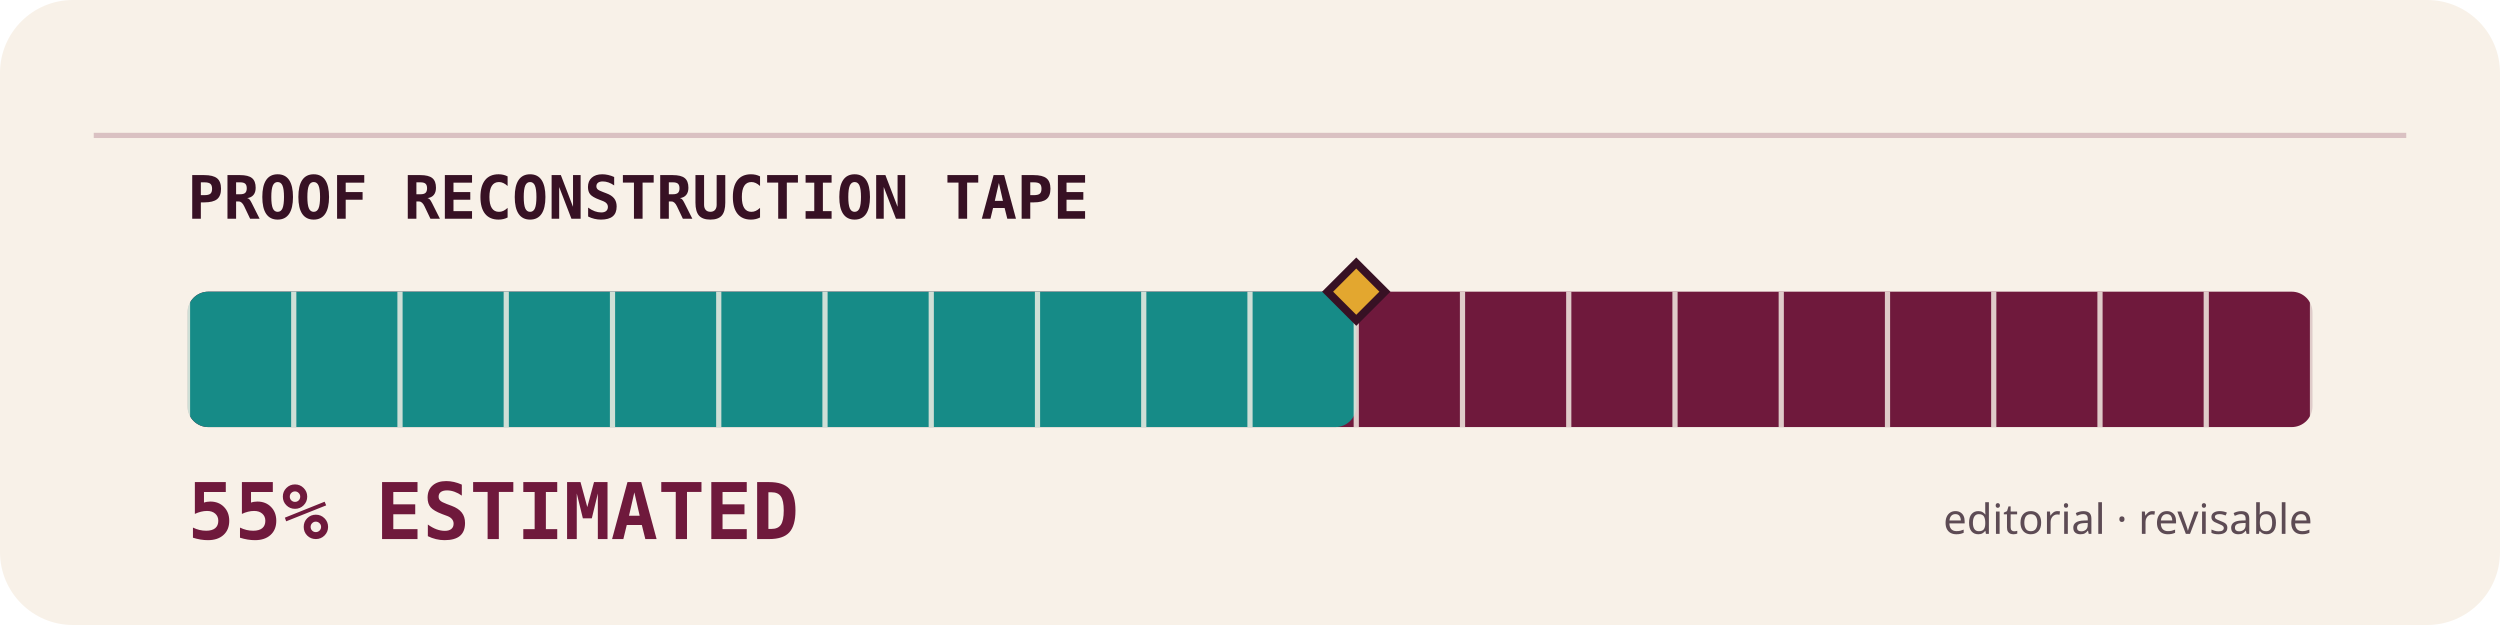
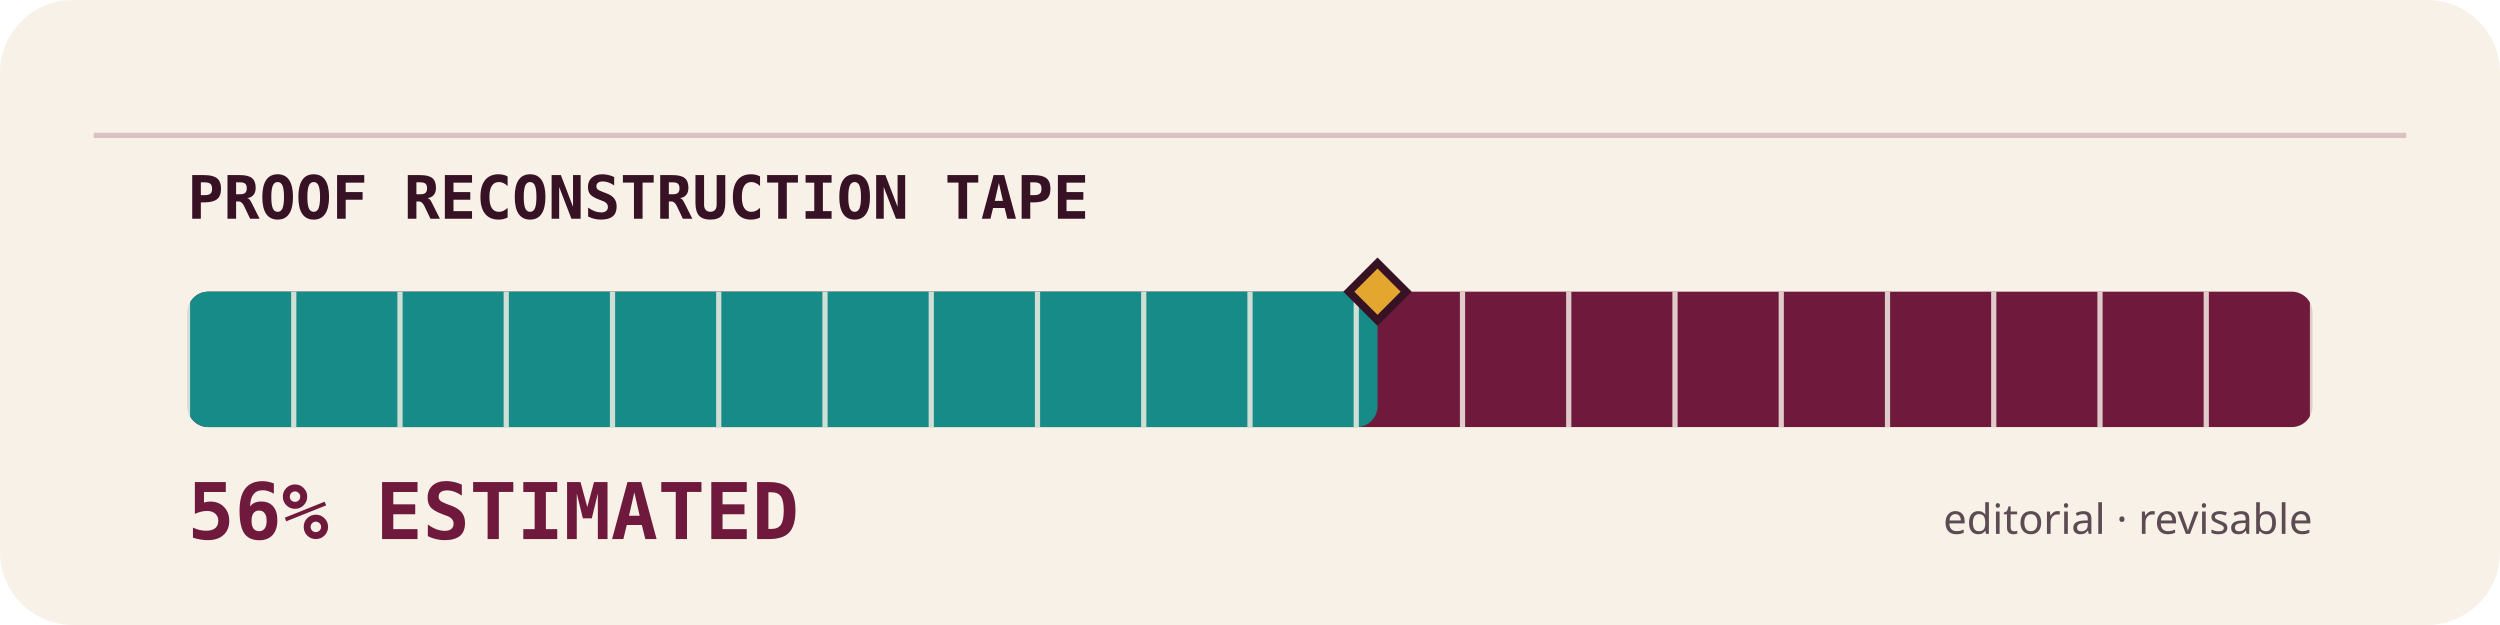
<svg xmlns="http://www.w3.org/2000/svg" viewBox="0 0 960 240" width="960" height="240" role="img" aria-labelledby="proof-progress-title proof-progress-desc">
  <rect width="960" height="240" rx="28" fill="#f8f1e8" />
  <path d="M36 52h888" stroke="#6f193c" stroke-width="2" opacity="0.22" />
  <text x="72" y="84" fill="#371124" font-family="ui-monospace, SFMono-Regular, Menlo, Consolas, monospace" font-size="23" font-weight="700">PROOF RECONSTRUCTION TAPE</text>
  <rect x="72" y="112" width="816" height="52" rx="8" fill="#6f193c" />
-   <rect x="72" y="112" width="448.8" height="52" rx="8" fill="#168b87" />
+   <rect x="72" y="112" width="456.96" height="52" rx="8" fill="#168b87" />
  <path d="M72 112v52" stroke="#f8f1e8" stroke-width="2" opacity="0.82" />
  <path d="M112.8 112v52" stroke="#f8f1e8" stroke-width="2" opacity="0.82" />
  <path d="M153.6 112v52" stroke="#f8f1e8" stroke-width="2" opacity="0.82" />
  <path d="M194.4 112v52" stroke="#f8f1e8" stroke-width="2" opacity="0.82" />
  <path d="M235.2 112v52" stroke="#f8f1e8" stroke-width="2" opacity="0.82" />
  <path d="M276 112v52" stroke="#f8f1e8" stroke-width="2" opacity="0.82" />
  <path d="M316.8 112v52" stroke="#f8f1e8" stroke-width="2" opacity="0.82" />
  <path d="M357.6 112v52" stroke="#f8f1e8" stroke-width="2" opacity="0.82" />
  <path d="M398.4 112v52" stroke="#f8f1e8" stroke-width="2" opacity="0.82" />
  <path d="M439.2 112v52" stroke="#f8f1e8" stroke-width="2" opacity="0.82" />
  <path d="M480 112v52" stroke="#f8f1e8" stroke-width="2" opacity="0.82" />
  <path d="M520.8 112v52" stroke="#f8f1e8" stroke-width="2" opacity="0.82" />
  <path d="M561.6 112v52" stroke="#f8f1e8" stroke-width="2" opacity="0.82" />
  <path d="M602.4 112v52" stroke="#f8f1e8" stroke-width="2" opacity="0.82" />
  <path d="M643.2 112v52" stroke="#f8f1e8" stroke-width="2" opacity="0.82" />
  <path d="M684 112v52" stroke="#f8f1e8" stroke-width="2" opacity="0.82" />
  <path d="M724.8 112v52" stroke="#f8f1e8" stroke-width="2" opacity="0.82" />
  <path d="M765.6 112v52" stroke="#f8f1e8" stroke-width="2" opacity="0.82" />
  <path d="M806.4 112v52" stroke="#f8f1e8" stroke-width="2" opacity="0.82" />
  <path d="M847.2 112v52" stroke="#f8f1e8" stroke-width="2" opacity="0.82" />
  <path d="M888 112v52" stroke="#f8f1e8" stroke-width="2" opacity="0.82" />
-   <path d="M520.8 101l11 11-11 11-11-11z" fill="#e3a72f" stroke="#371124" stroke-width="3" />
-   <text x="72" y="207" fill="#6f193c" font-family="ui-monospace, SFMono-Regular, Menlo, Consolas, monospace" font-size="30" font-weight="800">55% ESTIMATED</text>
+   <path d="M528.96 101l11 11-11 11-11-11z" fill="#e3a72f" stroke="#371124" stroke-width="3" />
+   <text x="72" y="207" fill="#6f193c" font-family="ui-monospace, SFMono-Regular, Menlo, Consolas, monospace" font-size="30" font-weight="800">56% ESTIMATED</text>
  <text x="888" y="205" text-anchor="end" fill="#5d4b54" font-family="system-ui, sans-serif" font-size="16">editorial · revisable</text>
</svg>
